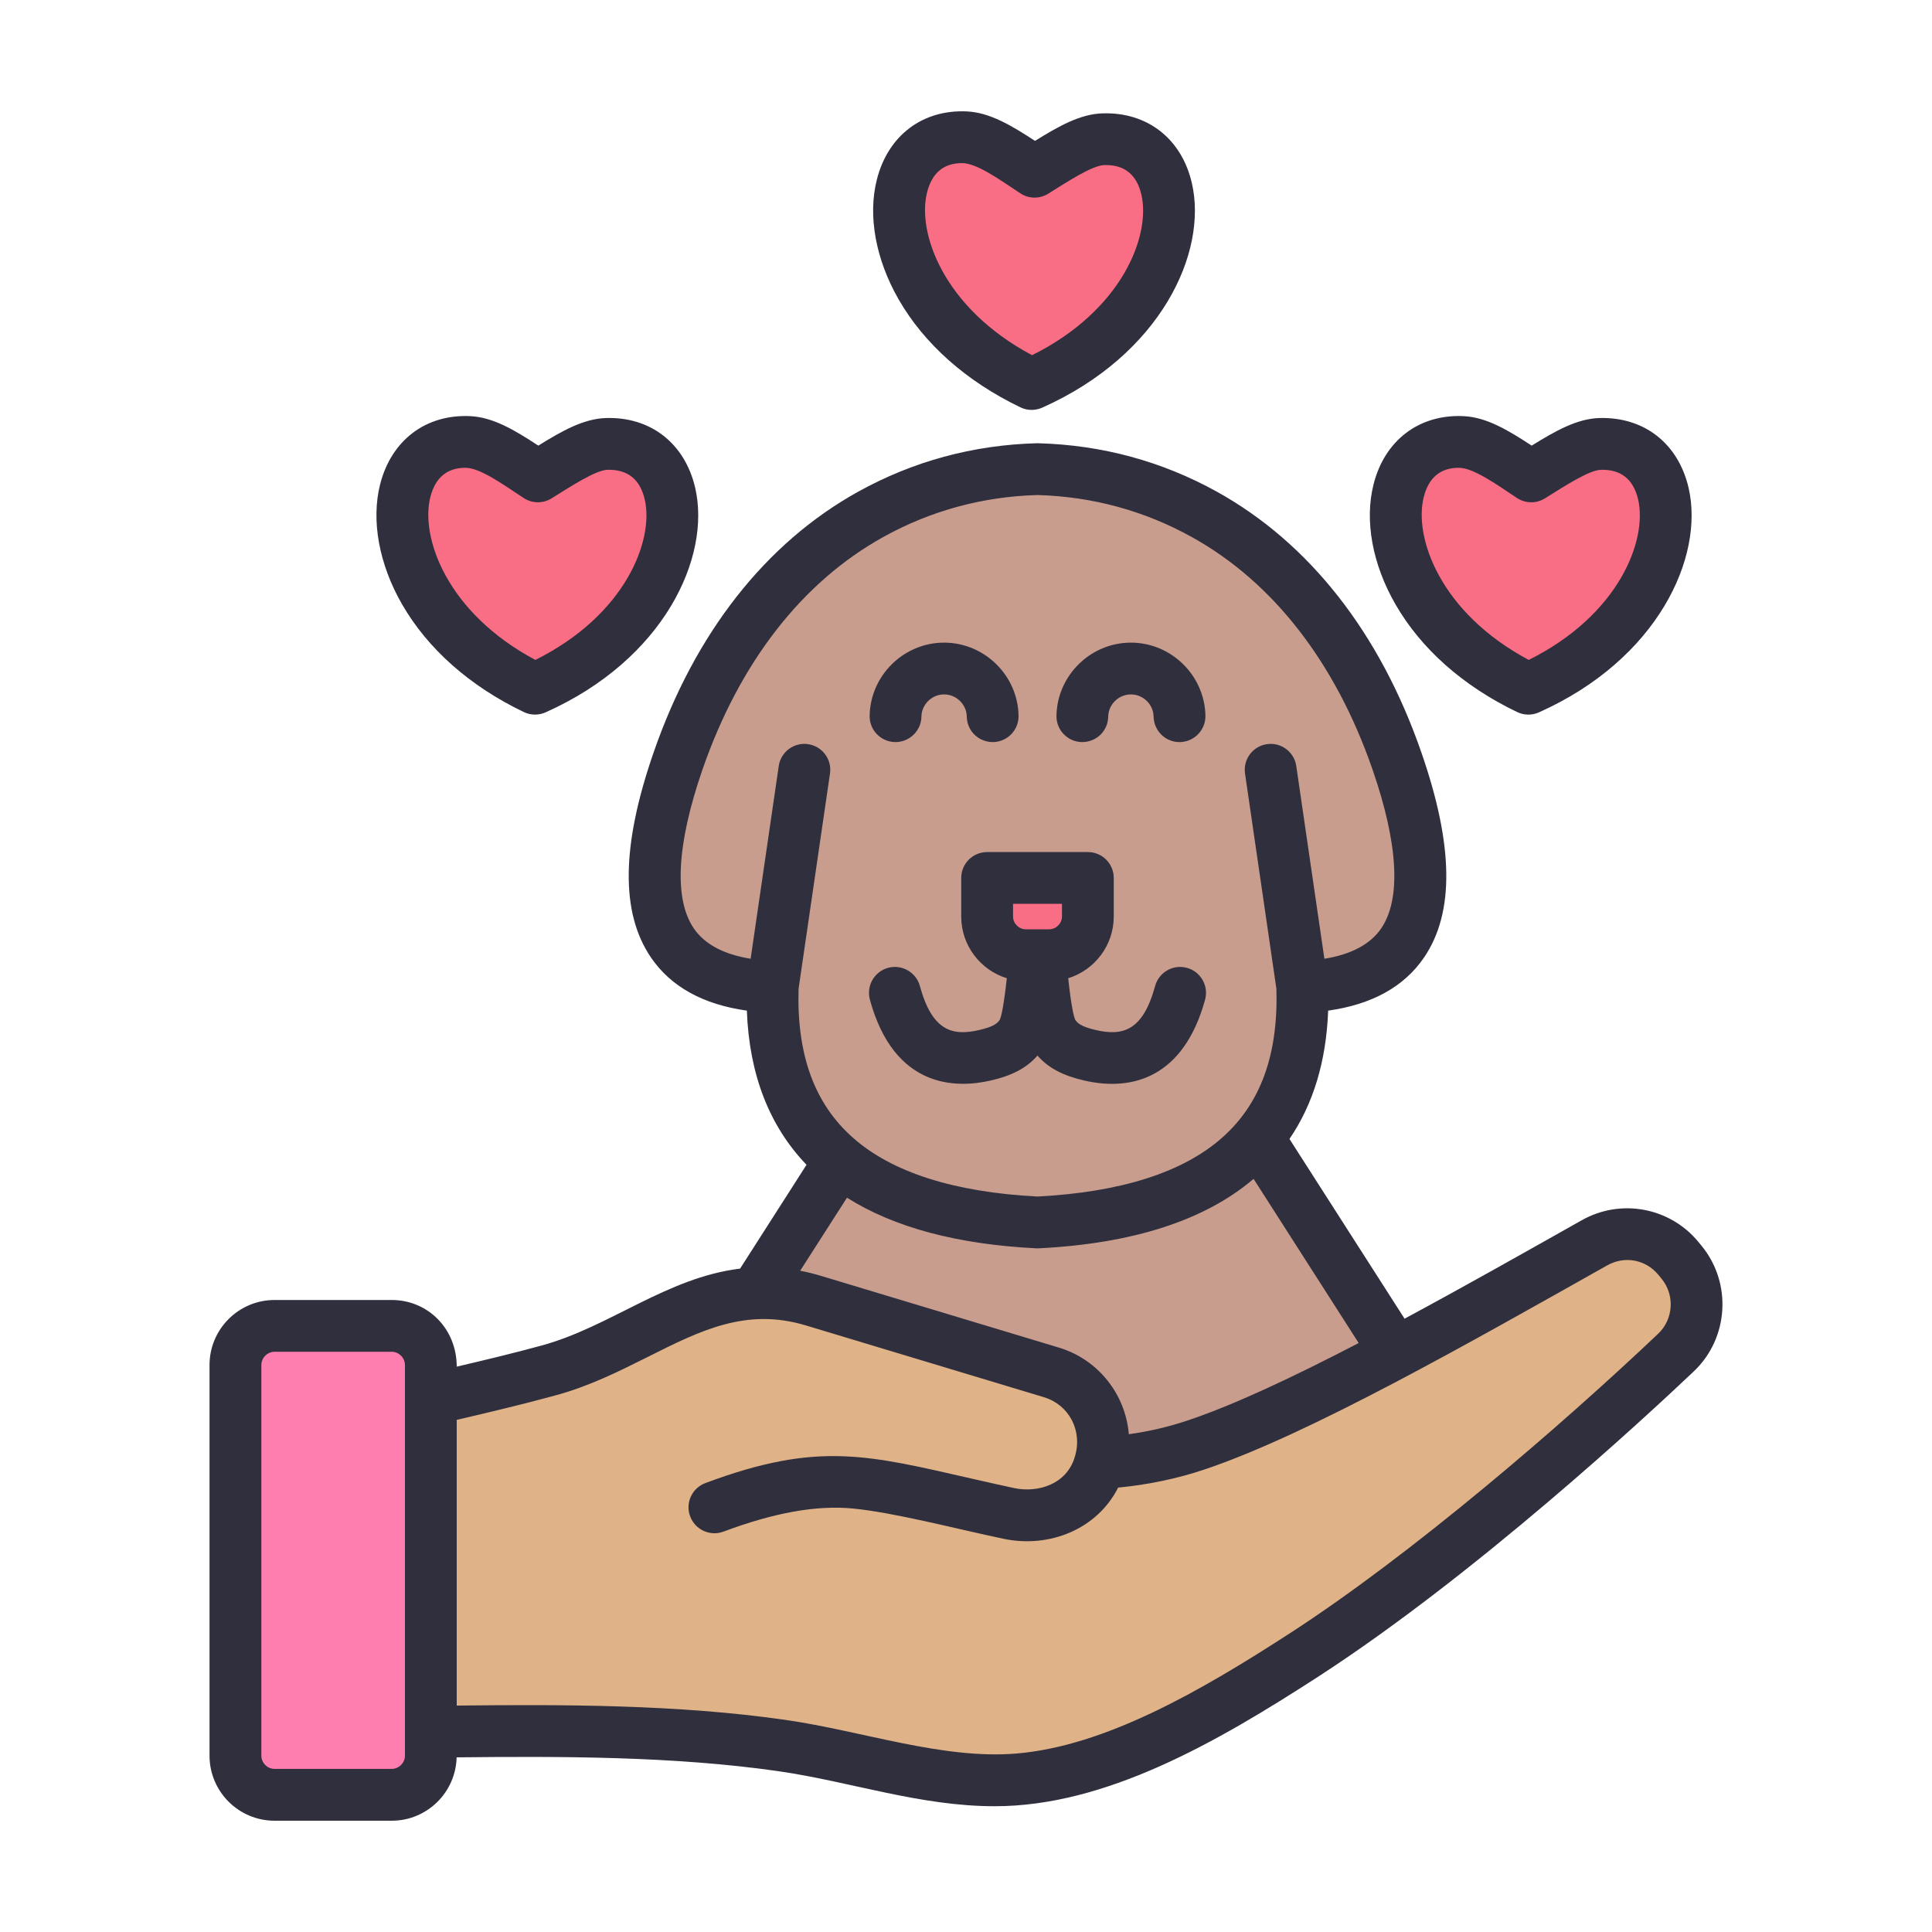
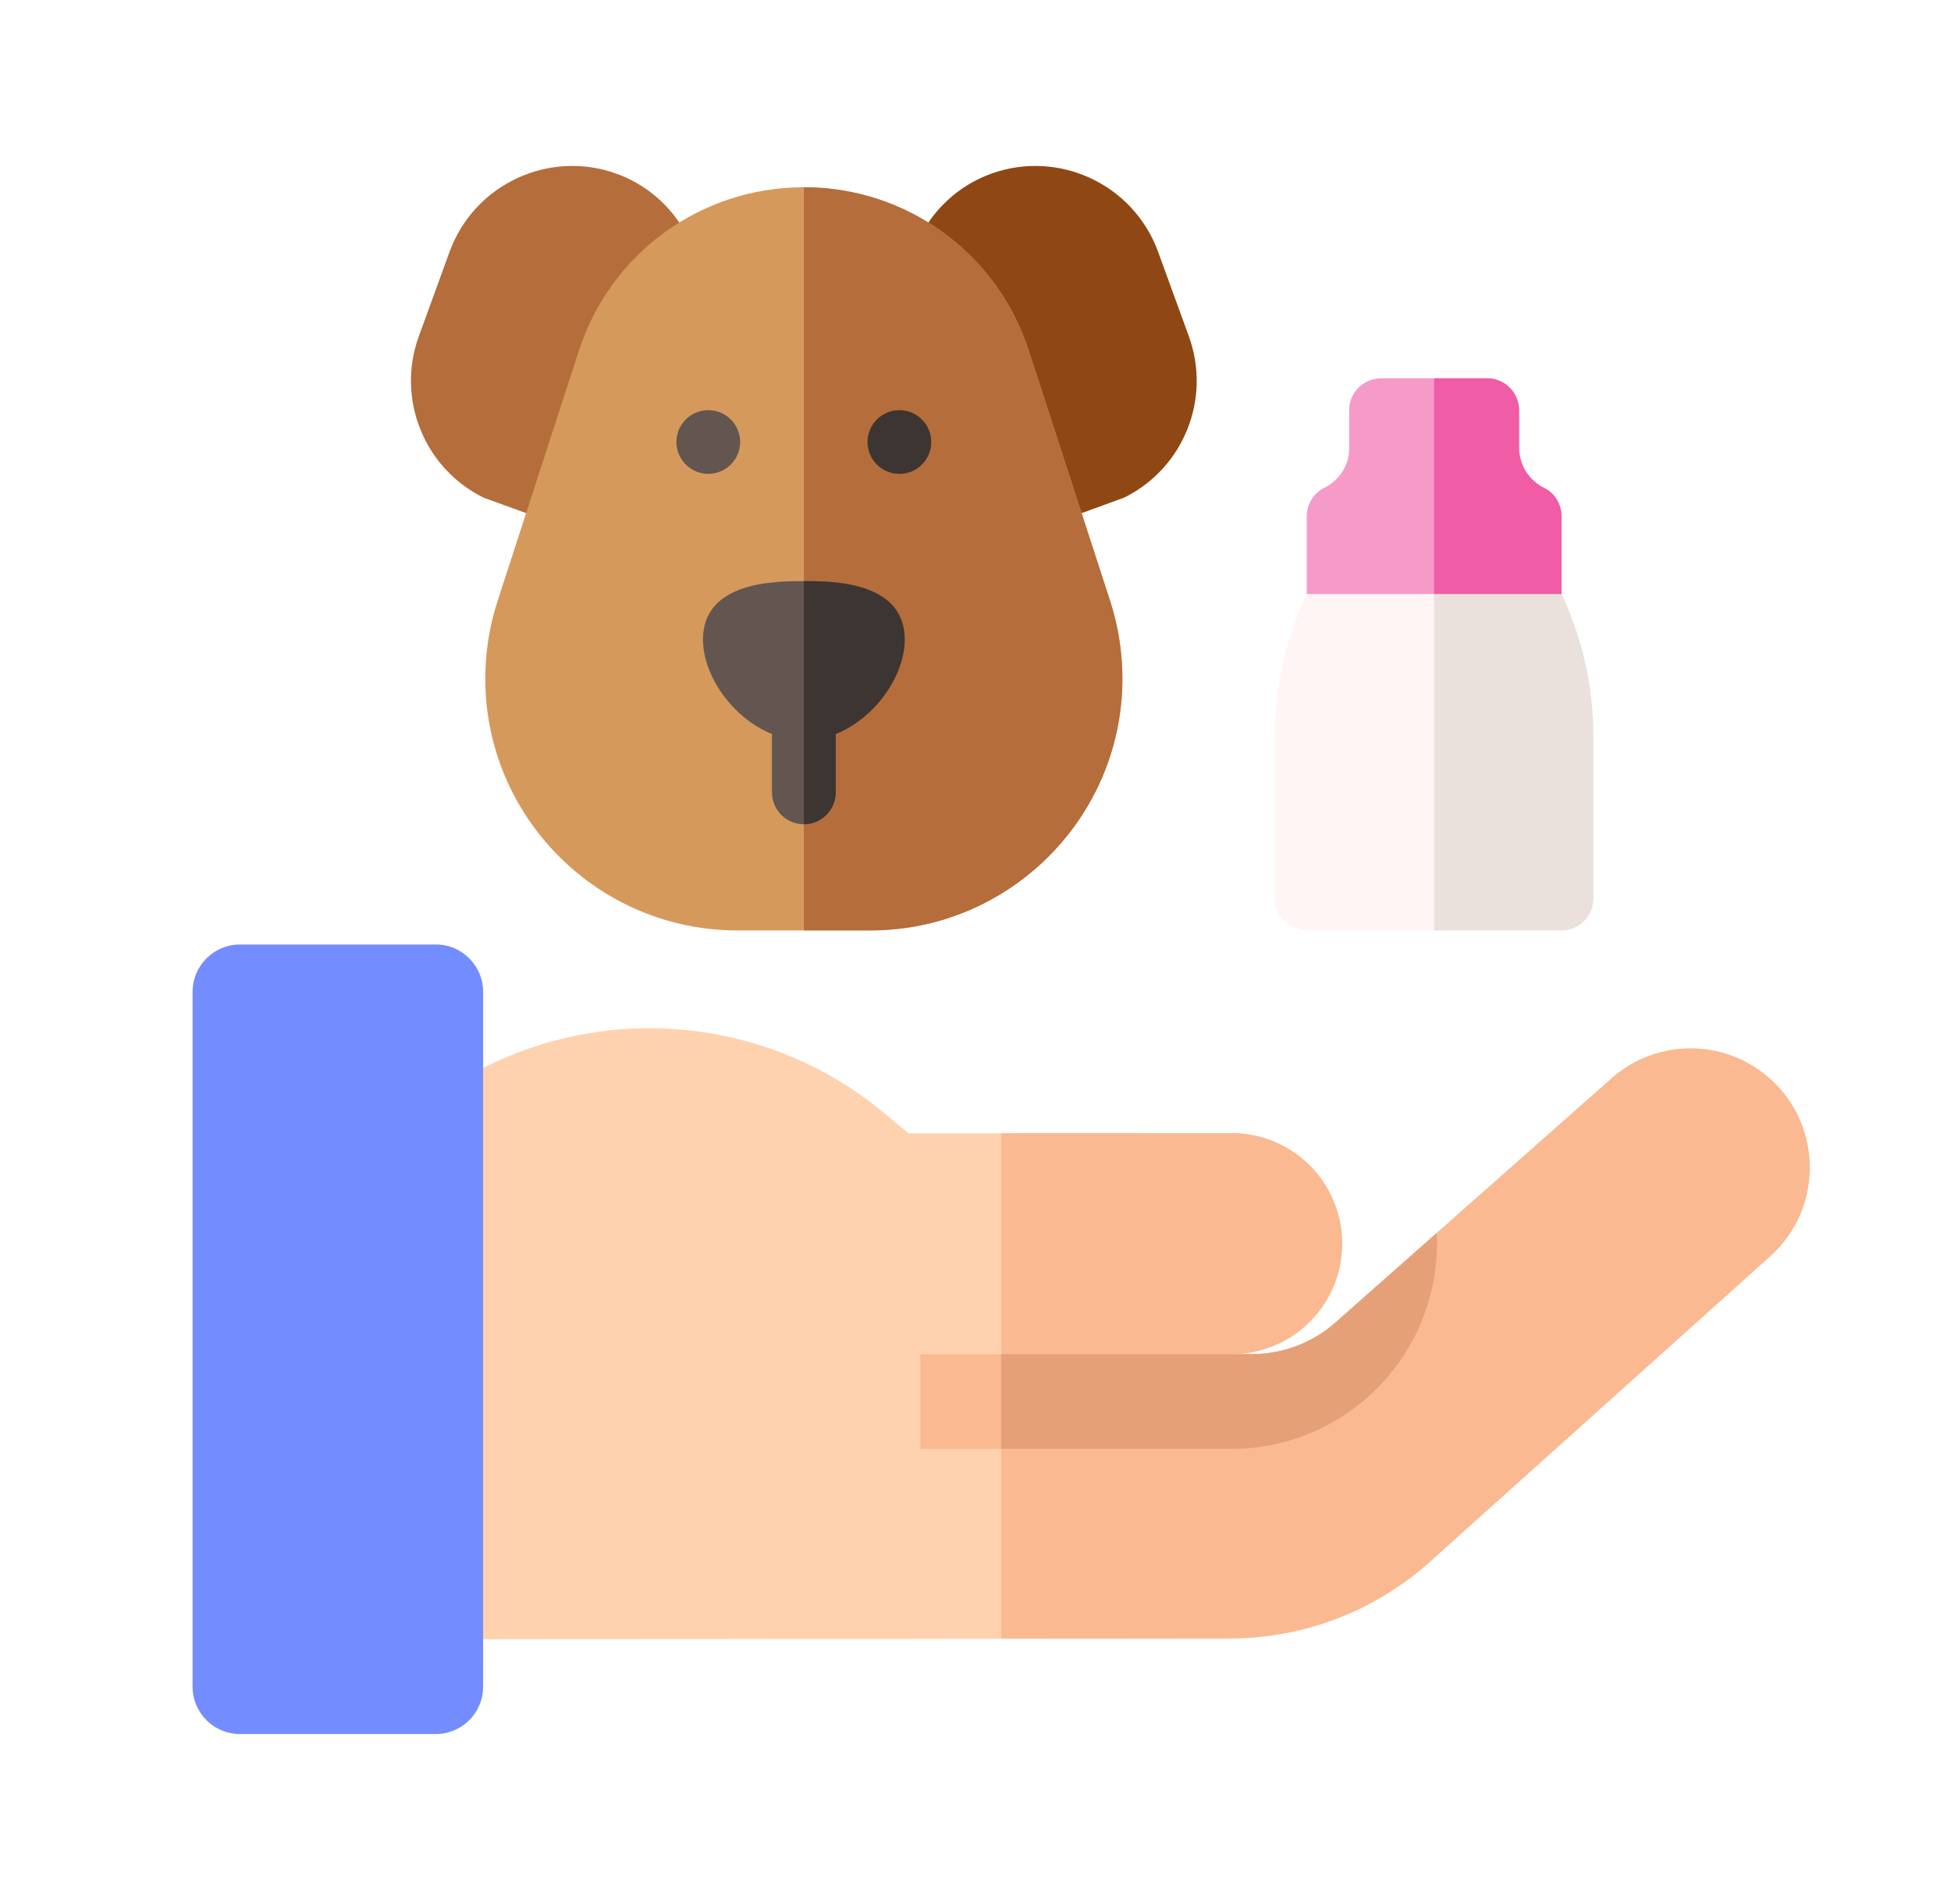
- <svg xmlns="http://www.w3.org/2000/svg" width="40" height="40" viewBox="0 0 40 40" fill="none">
-   <path fill-rule="evenodd" clip-rule="evenodd" d="M21.868 22.388L25.105 22.087C25.105 22.087 26.494 24.257 29.272 28.596C29.272 28.596 27.321 29.837 23.419 32.319L21.868 32.278L20.318 32.319C16.415 29.837 14.464 28.596 14.464 28.596C17.243 24.257 18.632 22.087 18.632 22.087L21.868 22.388Z" fill="#C89D8D" />
-   <path fill-rule="evenodd" clip-rule="evenodd" d="M28.921 15.752C29.969 18.778 29.316 20.337 26.962 20.431C27.058 23.496 25.23 25.121 21.479 25.308C17.728 25.121 15.9 23.496 15.997 20.431C13.643 20.337 12.99 18.778 14.038 15.752C14.778 13.614 16.071 11.732 18.023 10.649C19.109 10.046 20.285 9.743 21.479 9.711C22.674 9.743 23.85 10.046 24.936 10.649C26.888 11.732 28.181 13.614 28.921 15.752Z" fill="#C89D8D" />
-   <path fill-rule="evenodd" clip-rule="evenodd" d="M22.776 30.289C23.482 30.249 24.142 30.122 24.761 29.916C26.851 29.217 30.201 27.312 33.012 25.729C33.598 25.398 34.321 25.533 34.749 26.052L34.813 26.13C35.273 26.689 35.223 27.505 34.697 28.003C32.515 30.07 29.49 32.646 27.009 34.255C25.308 35.357 23.131 36.671 21.074 36.838C19.443 36.971 17.828 36.374 16.194 36.139C13.278 35.718 10.146 35.856 7.178 35.869V29.398C8.616 29.018 9.988 28.745 11.351 28.373C13.309 27.84 14.671 26.273 16.84 26.927L21.769 28.413C22.562 28.652 23.015 29.496 22.776 30.289Z" fill="#DFB288" />
-   <path fill-rule="evenodd" clip-rule="evenodd" d="M5.683 27.449H8.11C8.555 27.449 8.919 27.813 8.919 28.258V36.349C8.919 36.794 8.555 37.157 8.11 37.157H5.683C5.238 37.157 4.874 36.794 4.874 36.349V28.258C4.874 27.813 5.238 27.449 5.683 27.449Z" fill="#FF7EB0" />
-   <path fill-rule="evenodd" clip-rule="evenodd" d="M21.359 7.948C17.929 6.303 17.998 2.744 19.995 2.84C20.397 2.859 20.874 3.192 21.419 3.552C21.965 3.212 22.444 2.892 22.842 2.879C24.866 2.814 24.837 6.396 21.359 7.948Z" fill="#FA6E85" />
-   <path fill-rule="evenodd" clip-rule="evenodd" d="M11.075 14.256C7.645 12.611 7.714 9.052 9.712 9.148C10.113 9.168 10.591 9.5 11.136 9.86C11.681 9.521 12.161 9.201 12.559 9.188C14.583 9.123 14.553 12.704 11.075 14.256Z" fill="#FA6E85" />
-   <path fill-rule="evenodd" clip-rule="evenodd" d="M31.642 14.256C28.212 12.611 28.281 9.052 30.279 9.148C30.68 9.168 31.158 9.5 31.703 9.86C32.248 9.521 32.728 9.201 33.126 9.188C35.15 9.123 35.12 12.704 31.642 14.256Z" fill="#FA6E85" />
-   <path fill-rule="evenodd" clip-rule="evenodd" d="M20.437 18.175H22.522V18.974C22.522 19.414 22.162 19.774 21.723 19.774H21.236C20.797 19.774 20.437 19.414 20.437 18.974V18.175Z" fill="#FA6E85" />
-   <path fill-rule="evenodd" clip-rule="evenodd" d="M20.974 18.976C20.974 19.119 21.095 19.24 21.237 19.24H21.723C21.866 19.24 21.987 19.119 21.987 18.976V18.713H20.974V18.976H20.974ZM18.01 20.697C17.933 20.411 18.101 20.116 18.386 20.038C18.672 19.96 18.967 20.129 19.045 20.414C19.299 21.346 19.718 21.453 20.268 21.327C20.595 21.252 20.661 21.174 20.702 21.108C20.731 21.039 20.781 20.836 20.845 20.253C20.299 20.085 19.901 19.576 19.901 18.976V18.177C19.901 17.88 20.142 17.641 20.438 17.641H22.523C22.819 17.641 23.059 17.88 23.059 18.177V18.976C23.059 19.576 22.661 20.085 22.116 20.253C22.179 20.836 22.23 21.039 22.259 21.108C22.3 21.174 22.366 21.252 22.692 21.327C23.243 21.453 23.662 21.346 23.915 20.415C23.993 20.129 24.289 19.96 24.574 20.038C24.86 20.116 25.028 20.412 24.95 20.697C24.509 22.303 23.45 22.601 22.453 22.372C22.006 22.27 21.702 22.11 21.48 21.854C21.258 22.11 20.954 22.27 20.507 22.372C19.791 22.536 18.513 22.537 18.01 20.697ZM31.651 13.663C33.523 12.731 34.109 11.182 33.916 10.343C33.819 9.921 33.558 9.715 33.144 9.727C32.895 9.734 32.374 10.077 31.987 10.318C31.809 10.429 31.583 10.426 31.407 10.31C30.968 10.019 30.504 9.685 30.201 9.685C29.822 9.685 29.579 9.889 29.477 10.291C29.267 11.123 29.814 12.684 31.651 13.663ZM28.891 12.511C28.413 11.682 28.248 10.776 28.438 10.028C28.668 9.113 29.386 8.571 30.305 8.616C30.772 8.638 31.215 8.9 31.712 9.226C32.208 8.919 32.649 8.67 33.109 8.655C34.039 8.627 34.748 9.18 34.961 10.103C35.291 11.537 34.316 13.653 31.861 14.749C31.717 14.813 31.554 14.811 31.411 14.742C30.294 14.207 29.423 13.435 28.891 12.511ZM11.084 13.663C12.956 12.731 13.542 11.182 13.349 10.343C13.252 9.921 12.991 9.715 12.577 9.727C12.327 9.734 11.807 10.078 11.42 10.318C11.242 10.429 11.015 10.426 10.841 10.31C10.4 10.019 9.936 9.685 9.634 9.685C9.256 9.685 9.012 9.889 8.91 10.291C8.7 11.123 9.247 12.684 11.084 13.663ZM8.324 12.511C7.847 11.682 7.681 10.776 7.87 10.028C8.102 9.113 8.818 8.571 9.739 8.616C10.205 8.638 10.649 8.9 11.145 9.226C11.64 8.919 12.082 8.67 12.543 8.655C13.471 8.625 14.181 9.18 14.394 10.103C14.723 11.537 13.75 13.653 11.295 14.749C11.151 14.812 10.987 14.811 10.845 14.742C9.728 14.207 8.856 13.435 8.324 12.511ZM21.368 7.354C23.24 6.423 23.825 4.873 23.632 4.034C23.535 3.612 23.277 3.405 22.861 3.418C22.61 3.426 22.091 3.768 21.703 4.01C21.525 4.121 21.299 4.118 21.124 4.002C20.683 3.71 20.222 3.377 19.917 3.377C19.538 3.377 19.295 3.581 19.194 3.983C18.983 4.814 19.53 6.376 21.368 7.354ZM18.607 6.202C18.13 5.372 17.964 4.468 18.154 3.719C18.385 2.804 19.102 2.262 20.022 2.307C20.489 2.33 20.933 2.592 21.429 2.917C21.924 2.61 22.365 2.361 22.826 2.347C23.755 2.317 24.465 2.872 24.677 3.794C25.007 5.229 24.034 7.344 21.578 8.44C21.434 8.504 21.27 8.502 21.128 8.434C20.012 7.898 19.139 7.126 18.607 6.202ZM34.4 26.473L34.336 26.395C34.073 26.076 33.637 25.995 33.276 26.198C30.43 27.799 27.083 29.707 24.932 30.426C24.366 30.615 23.769 30.74 23.15 30.799C22.718 31.654 21.736 32.06 20.777 31.859C19.826 31.66 18.508 31.313 17.657 31.232C16.906 31.16 16.03 31.317 14.98 31.71C14.702 31.814 14.393 31.673 14.289 31.395C14.185 31.118 14.326 30.809 14.603 30.706C16.938 29.833 17.959 30.122 20.175 30.626C20.473 30.693 20.753 30.758 20.997 30.809C21.493 30.914 22.082 30.728 22.25 30.172C22.424 29.623 22.131 29.084 21.615 28.928L16.686 27.442C15.452 27.07 14.511 27.542 13.421 28.089C12.822 28.389 12.204 28.7 11.493 28.892C10.817 29.077 10.127 29.24 9.456 29.397V35.312C11.63 35.288 14.032 35.287 16.271 35.61C17.852 35.838 19.512 36.429 21.032 36.306C22.873 36.156 24.853 35.016 26.718 33.807C29.232 32.177 32.298 29.54 34.329 27.615C34.648 27.314 34.679 26.812 34.4 26.473ZM8.384 28.261C8.384 28.113 8.258 27.987 8.111 27.987H5.684C5.536 27.987 5.411 28.113 5.411 28.261V36.35C5.411 36.498 5.536 36.623 5.684 36.623H8.111C8.258 36.623 8.384 36.498 8.384 36.35V28.261ZM17.653 23.55C16.862 22.847 16.495 21.84 16.533 20.476L17.184 16.015C17.227 15.722 17.024 15.449 16.73 15.407C16.438 15.364 16.165 15.567 16.123 15.86L15.541 19.85C14.984 19.76 14.588 19.549 14.365 19.222C13.948 18.612 14.011 17.473 14.545 15.93C15.313 13.714 16.606 12.051 18.284 11.12C19.267 10.574 20.342 10.281 21.48 10.249C22.619 10.281 23.694 10.574 24.677 11.12C26.356 12.051 27.648 13.714 28.416 15.93C28.95 17.473 29.012 18.612 28.596 19.222C28.372 19.549 27.977 19.76 27.42 19.85L26.838 15.86C26.795 15.567 26.523 15.364 26.231 15.407C25.937 15.449 25.734 15.722 25.777 16.015L26.427 20.476C26.465 21.84 26.099 22.847 25.308 23.55C24.496 24.272 23.209 24.683 21.48 24.773C19.752 24.683 18.464 24.272 17.653 23.55ZM23.371 29.694C23.303 28.864 22.734 28.145 21.925 27.901L16.996 26.415C16.85 26.372 16.708 26.336 16.567 26.309L17.536 24.797C18.509 25.412 19.823 25.764 21.454 25.845H21.507C23.456 25.748 24.95 25.264 25.954 24.407L28.13 27.806C26.791 28.502 25.553 29.087 24.592 29.408C24.202 29.54 23.794 29.635 23.371 29.694ZM35.067 28.394C34.065 29.344 30.542 32.606 27.302 34.707C25.177 36.084 22.89 37.396 20.596 37.396C19.04 37.396 17.613 36.887 16.119 36.671C13.954 36.359 11.593 36.361 9.454 36.384C9.436 37.11 8.841 37.696 8.111 37.696H5.684C4.942 37.696 4.338 37.093 4.338 36.35V28.261C4.338 27.519 4.942 26.915 5.684 26.915H8.111C8.859 26.915 9.456 27.51 9.456 28.295C10.053 28.155 10.63 28.017 11.212 27.858C12.631 27.471 13.796 26.453 15.323 26.265L16.698 24.116C15.926 23.312 15.511 22.242 15.463 20.924C14.556 20.797 13.89 20.428 13.479 19.826C12.846 18.898 12.863 17.509 13.532 15.579C14.387 13.11 15.85 11.244 17.764 10.182C18.903 9.55 20.149 9.212 21.466 9.177H21.494C22.812 9.212 24.059 9.55 25.198 10.182C27.111 11.244 28.574 13.11 29.428 15.579C30.098 17.509 30.115 18.898 29.482 19.826C29.071 20.428 28.405 20.797 27.498 20.924C27.459 21.968 27.191 22.857 26.697 23.581L29.08 27.302C30.304 26.643 31.546 25.942 32.75 25.263C33.558 24.808 34.573 24.997 35.164 25.713L35.228 25.791C35.863 26.563 35.793 27.707 35.067 28.394ZM18.531 15.364C18.824 15.369 19.072 15.134 19.077 14.838C19.081 14.584 19.292 14.377 19.546 14.377C19.801 14.377 20.012 14.584 20.016 14.838C20.021 15.133 20.262 15.367 20.562 15.364C20.858 15.358 21.094 15.114 21.088 14.818C21.073 13.983 20.381 13.305 19.546 13.305C18.712 13.305 18.02 13.983 18.005 14.818C17.999 15.114 18.234 15.358 18.531 15.364ZM21.873 14.818C21.867 15.114 22.102 15.358 22.399 15.364C22.698 15.367 22.939 15.135 22.944 14.838C22.949 14.584 23.16 14.377 23.414 14.377C23.668 14.377 23.88 14.584 23.884 14.838C23.89 15.134 24.136 15.371 24.43 15.364C24.726 15.358 24.962 15.114 24.957 14.818C24.941 13.983 24.249 13.305 23.414 13.305C22.58 13.305 21.888 13.983 21.873 14.818Z" fill="#302F3E" />
+ <svg xmlns="http://www.w3.org/2000/svg" width="41" height="40" viewBox="0 0 41 40" fill="none">
+   <path d="M37.081 22.575C36.13 21.822 34.776 21.86 33.868 22.663L28.068 27.793C27.583 28.223 26.957 28.46 26.309 28.46H19.342V28.459H25.883C27.166 28.459 28.205 27.42 28.205 26.137C28.205 24.854 27.165 23.814 25.881 23.815L19.095 23.82L18.576 23.388C15.884 21.152 12.014 21.011 9.166 23.045L8.315 23.652V34.454L25.839 34.434C27.397 34.434 28.893 33.86 30.052 32.82L37.2 26.402C38.355 25.365 38.298 23.537 37.081 22.575Z" fill="#FFD2AF" />
+   <path d="M37.081 22.574C36.13 21.822 34.776 21.86 33.868 22.663L28.068 27.793C27.583 28.223 26.957 28.46 26.309 28.46H21.039V34.439L25.839 34.434C27.397 34.434 28.893 33.86 30.052 32.82L37.2 26.402C38.355 25.365 38.298 23.537 37.081 22.574Z" fill="#FAB991" />
+   <path d="M28.205 26.137C28.205 24.854 27.165 23.814 25.881 23.815L21.039 23.818V28.459H25.883C27.166 28.459 28.205 27.419 28.205 26.137Z" fill="#FAB991" />
+   <path d="M9.158 36.444H5.043C4.493 36.444 4.047 35.998 4.047 35.448V20.846C4.047 20.296 4.493 19.85 5.043 19.85H9.158C9.708 19.85 10.153 20.296 10.153 20.846V35.448C10.153 35.998 9.708 36.444 9.158 36.444Z" fill="#738CFF" />
+   <path d="M19.342 30.45H25.883C28.262 30.45 30.197 28.515 30.197 26.137C30.197 26.063 30.195 25.989 30.191 25.916L28.068 27.793C27.583 28.223 26.957 28.46 26.309 28.46H19.342V30.45Z" fill="#FAB991" />
+   <path d="M28.068 27.793C27.583 28.223 26.957 28.46 26.309 28.46H21.039V30.45H25.883C28.262 30.45 30.197 28.515 30.197 26.137C30.197 26.063 30.195 25.989 30.191 25.916L28.068 27.793Z" fill="#E6A078" />
+   <path d="M32.816 19.554H27.461C27.091 19.554 26.791 19.254 26.791 18.884V15.472C26.791 14.39 27.047 13.306 27.531 12.337C27.645 12.111 27.877 11.967 28.13 11.967H32.147C32.4 11.967 32.632 12.111 32.745 12.337C33.229 13.306 33.485 14.39 33.485 15.472V18.884C33.485 19.254 33.186 19.554 32.816 19.554Z" fill="#FFF5F5" />
+   <path d="M32.146 11.967H30.138V19.554H32.816C33.185 19.554 33.485 19.254 33.485 18.884V15.472C33.485 14.39 33.229 13.306 32.745 12.337C32.632 12.111 32.4 11.967 32.146 11.967Z" fill="#EBE1DC" />
+   <path d="M32.452 10.256C32.126 10.096 31.923 9.77 31.923 9.408V8.62C31.923 8.251 31.624 7.951 31.254 7.951H29.023C28.653 7.951 28.353 8.251 28.353 8.62V9.431C28.353 9.784 28.143 10.095 27.828 10.254C27.603 10.368 27.461 10.599 27.461 10.852V12.484H32.816V10.858C32.816 10.605 32.679 10.367 32.452 10.256Z" fill="#F69AC7" />
+   <path d="M32.452 10.256C32.126 10.096 31.923 9.77 31.923 9.408V8.62C31.923 8.251 31.623 7.951 31.254 7.951H30.138V12.484H32.816V10.858C32.816 10.605 32.679 10.367 32.452 10.256Z" fill="#F05CA5" />
+   <path d="M22.45 10.886L19.409 4.828L19.48 4.721C19.809 4.222 20.273 3.853 20.823 3.653C22.243 3.136 23.82 3.871 24.337 5.291L24.983 7.066C25.459 8.374 24.88 9.831 23.635 10.453L23.612 10.463L22.45 10.886Z" fill="#8F4813" />
+   <path d="M10.173 10.463L10.15 10.453C8.906 9.831 8.326 8.375 8.802 7.066L9.448 5.291C9.965 3.871 11.542 3.136 12.962 3.653C13.512 3.853 13.976 4.222 14.305 4.721L14.376 4.828L11.336 10.886L10.173 10.463Z" fill="#B56D3C" />
+   <path d="M18.294 19.554H15.491C12.573 19.554 10.198 17.18 10.198 14.262C10.198 13.706 10.286 13.155 10.458 12.626L12.166 7.368C12.834 5.314 14.733 3.935 16.892 3.935C19.052 3.935 20.951 5.314 21.619 7.368L23.328 12.626C23.499 13.155 23.587 13.706 23.587 14.262C23.587 17.18 21.212 19.554 18.294 19.554Z" fill="#D6995C" />
+   <path d="M18.294 19.554C21.212 19.554 23.587 17.18 23.587 14.262C23.587 13.706 23.499 13.155 23.328 12.626L21.619 7.368C20.951 5.314 19.052 3.935 16.893 3.935V19.554H18.294Z" fill="#B56D3C" />
+   <path d="M18.901 9.959C19.271 9.959 19.57 9.659 19.57 9.29C19.57 8.92 19.271 8.62 18.901 8.62C18.531 8.62 18.231 8.92 18.231 9.29C18.231 9.659 18.531 9.959 18.901 9.959Z" fill="#3D3532" />
+   <path d="M14.884 9.959C15.254 9.959 15.554 9.659 15.554 9.29C15.554 8.92 15.254 8.62 14.884 8.62C14.514 8.62 14.215 8.92 14.215 9.29C14.215 9.659 14.514 9.959 14.884 9.959Z" fill="#635550" />
+   <path d="M19.012 13.44C19.012 12.213 17.472 12.213 16.892 12.213C16.313 12.213 14.773 12.213 14.773 13.44C14.773 14.2 15.394 15.094 16.223 15.426V16.653C16.223 17.023 16.523 17.323 16.892 17.323C17.262 17.323 17.562 17.023 17.562 16.653V15.426C18.391 15.094 19.012 14.2 19.012 13.44Z" fill="#635550" />
+   <path d="M17.562 16.653V15.426C18.392 15.094 19.012 14.2 19.012 13.44C19.012 12.213 17.472 12.213 16.893 12.213V17.323C17.262 17.323 17.562 17.023 17.562 16.653Z" fill="#3D3532" />
</svg>
